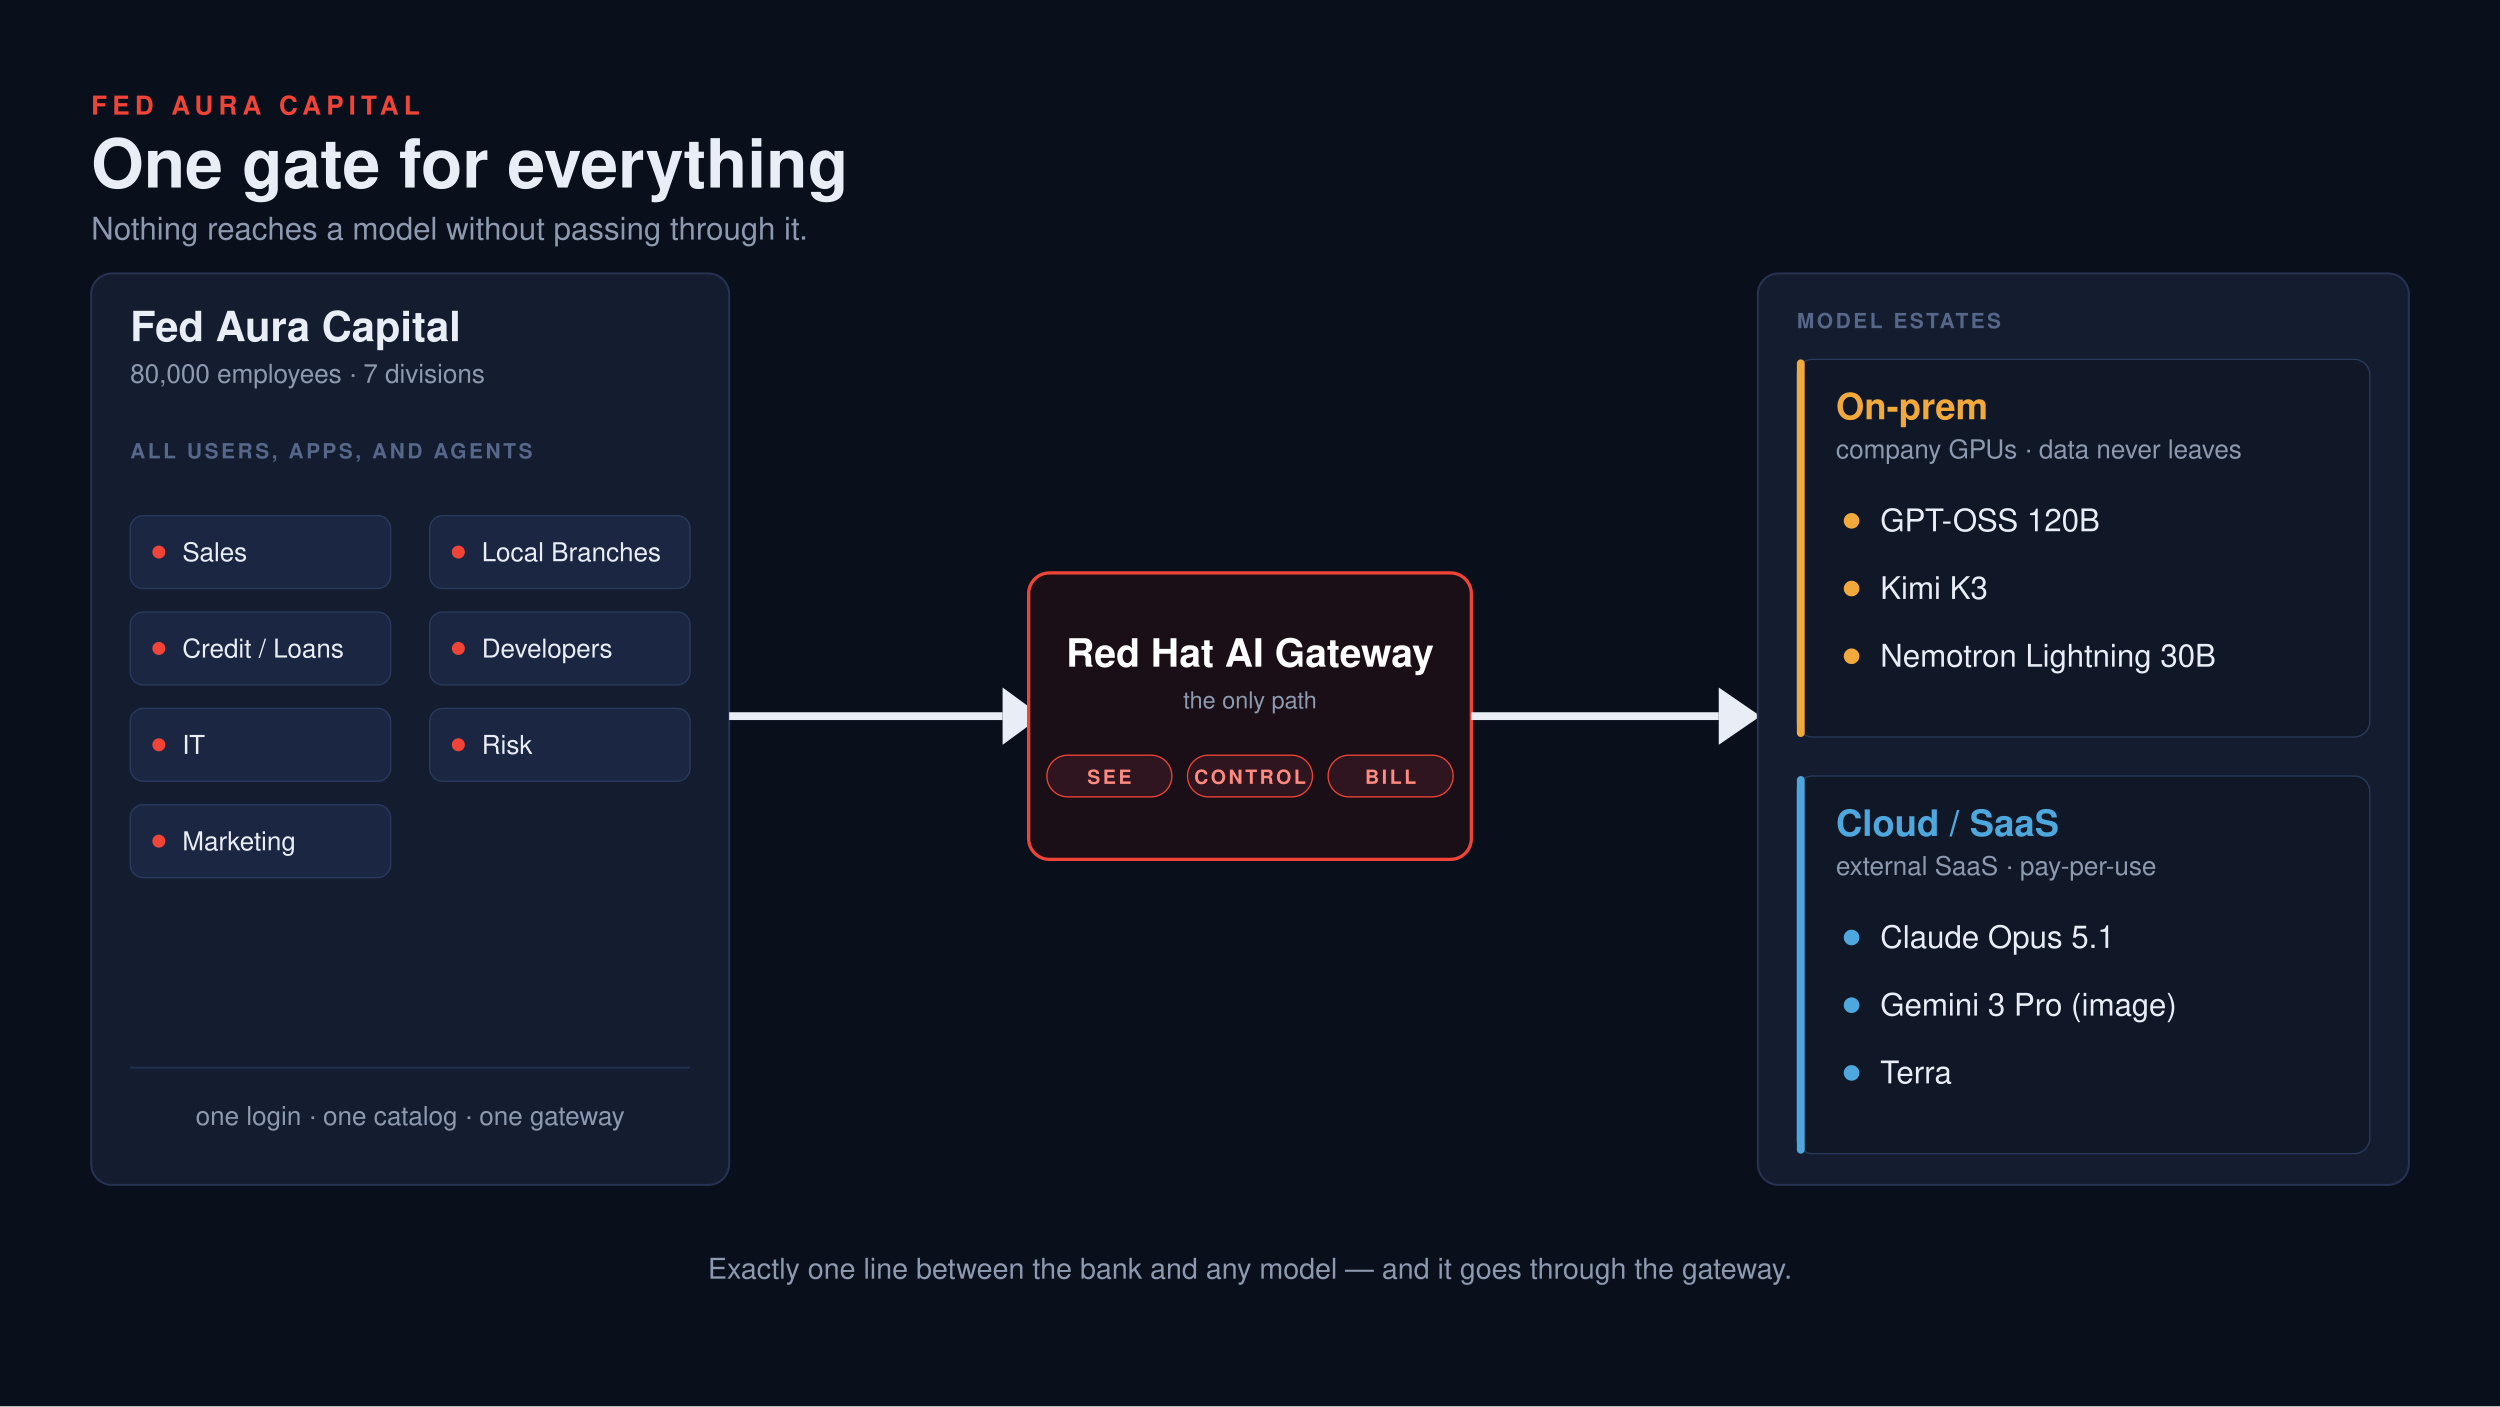
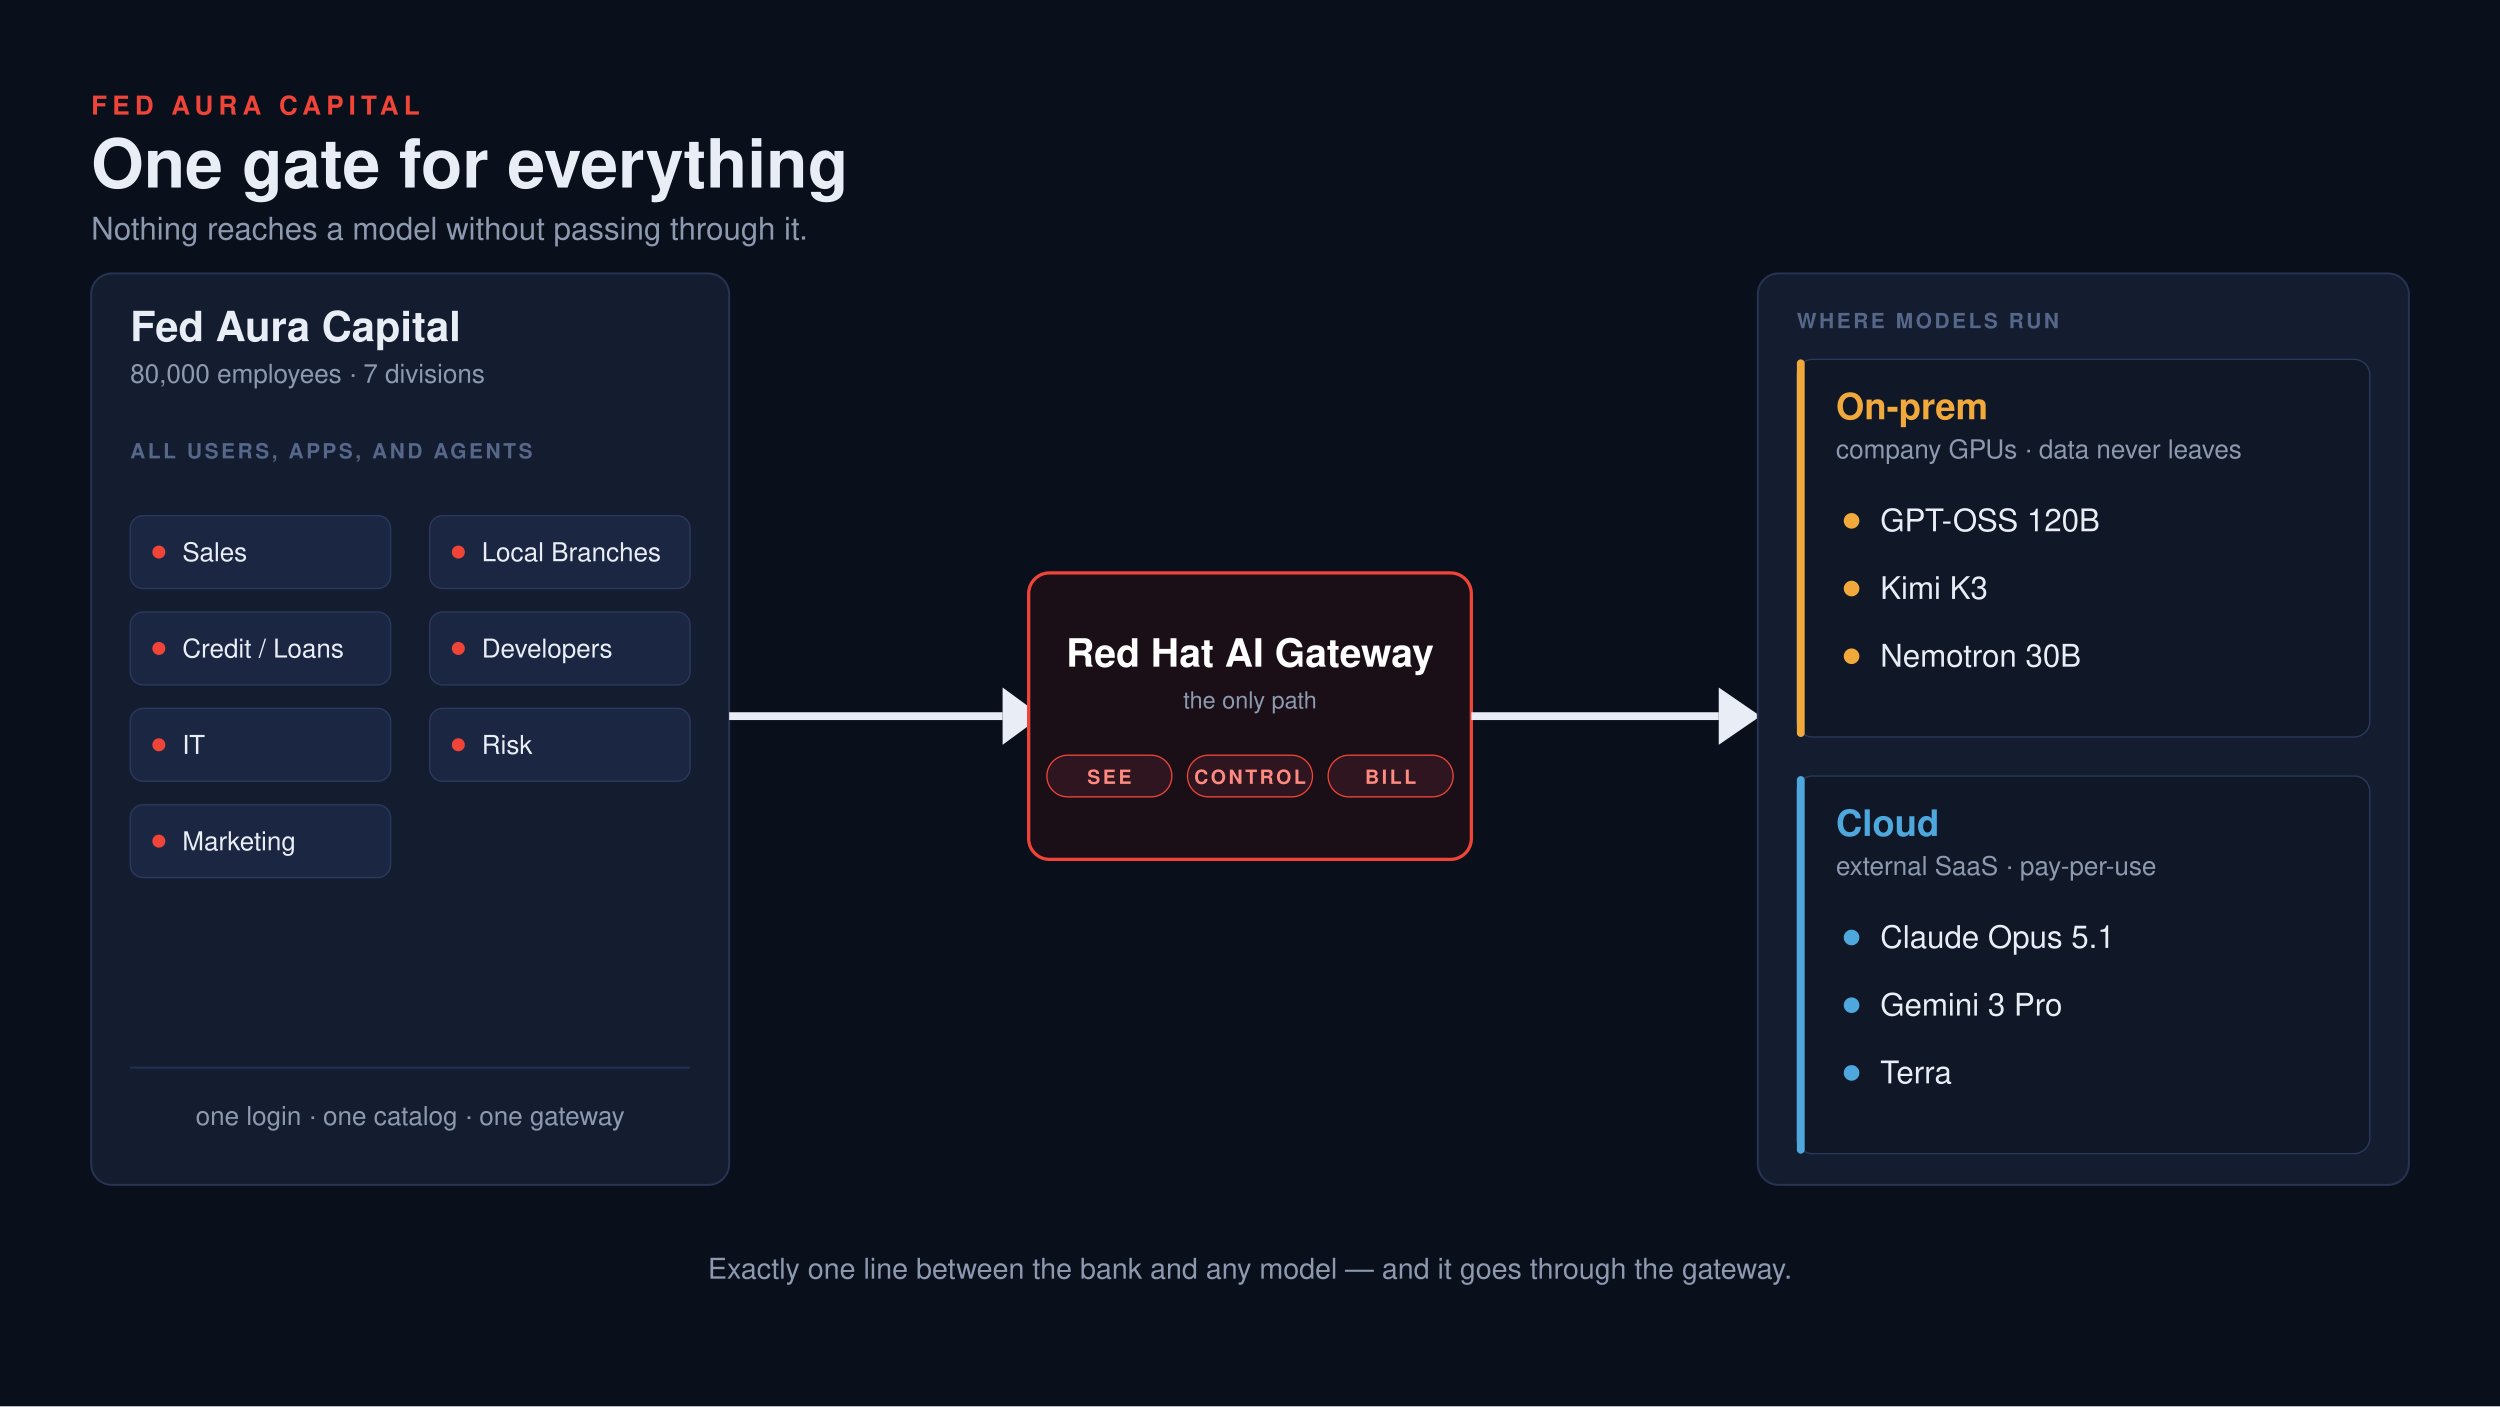
<svg xmlns="http://www.w3.org/2000/svg" width="1920" height="1080" viewBox="0 0 1920 1080">
  <style>
    .bg     { fill:#0A0F1C; }
    .eyebrow{ font-family:'Helvetica Neue',Helvetica,Arial,sans-serif; font-size:20px; font-weight:700; letter-spacing:4px; fill:#F04438; }
    .title  { font-family:'Helvetica Neue',Helvetica,Arial,sans-serif; font-size:52px; font-weight:700; fill:#E9EEF6; }
    .sub    { font-family:'Helvetica Neue',Helvetica,Arial,sans-serif; font-size:24px; fill:#8C99AF; }
    .panel  { fill:#141D30; stroke:#263352; stroke-width:1.5; }
    .h1     { font-family:'Helvetica Neue',Helvetica,Arial,sans-serif; font-size:32px; font-weight:700; fill:#E9EEF6; }
    .h2     { font-family:'Helvetica Neue',Helvetica,Arial,sans-serif; font-size:20px; fill:#8C99AF; }
    .colhdr { font-family:'Helvetica Neue',Helvetica,Arial,sans-serif; font-size:16px; font-weight:700; letter-spacing:2px; fill:#56678A; }
    .chip   { fill:#1B2742; stroke:#2A3A5E; stroke-width:1; }
    .chiptx { font-family:'Helvetica Neue',Helvetica,Arial,sans-serif; font-size:20px; fill:#E9EEF6; }
    .gbox   { fill:#1A0F16; stroke:#F04438; stroke-width:2.5; }
    .gtitle { font-family:'Helvetica Neue',Helvetica,Arial,sans-serif; font-size:30px; font-weight:700; fill:#FFFFFF; }
    .gsub   { font-family:'Helvetica Neue',Helvetica,Arial,sans-serif; font-size:18px; fill:#8C99AF; }
    .pill   { fill:#2E1520; stroke:#F04438; stroke-width:1; }
    .pilltx { font-family:'Helvetica Neue',Helvetica,Arial,sans-serif; font-size:15px; font-weight:700; letter-spacing:2px; fill:#FF8A80; }
    .card   { fill:#101828; stroke:#2A3A5E; stroke-width:1; }
    .model  { font-family:'Helvetica Neue',Helvetica,Arial,sans-serif; font-size:24px; fill:#E9EEF6; }
    .caption{ font-family:'Helvetica Neue',Helvetica,Arial,sans-serif; font-size:22px; fill:#8C99AF; }
    .wire   { stroke:#E9EEF6; stroke-width:6; }
    .onprem { fill:#F2A93B; }
    .cloud  { fill:#4EA8DE; }
    .chipdot{ fill:#F04438; }
    .esttl  { font-family:'Helvetica Neue',Helvetica,Arial,sans-serif; font-size:28px; font-weight:700; }
  </style>
  <rect class="bg" width="1920" height="1080" />
  <text x="70" y="88" class="eyebrow">FED AURA CAPITAL</text>
  <text x="70" y="144" class="title">One gate for everything</text>
  <text x="70" y="184" class="sub">Nothing reaches a model without passing through it.</text>
  <rect class="panel" x="70" y="210" width="490" height="700" rx="16" />
  <text x="100" y="262" class="h1">Fed Aura Capital</text>
  <text x="100" y="294" class="h2">80,000 employees · 7 divisions</text>
  <text x="100" y="352" class="colhdr">ALL USERS, APPS, AND AGENTS</text>
  <g>
    <rect class="chip" x="100" y="396" width="200" height="56" rx="10" />
    <circle cx="122" cy="424" r="5" class="chipdot" />
    <text x="140" y="431" class="chiptx">Sales</text>
    <rect class="chip" x="330" y="396" width="200" height="56" rx="10" />
    <circle cx="352" cy="424" r="5" class="chipdot" />
    <text x="370" y="431" class="chiptx">Local Branches</text>
    <rect class="chip" x="100" y="470" width="200" height="56" rx="10" />
    <circle cx="122" cy="498" r="5" class="chipdot" />
    <text x="140" y="505" class="chiptx">Credit / Loans</text>
    <rect class="chip" x="330" y="470" width="200" height="56" rx="10" />
    <circle cx="352" cy="498" r="5" class="chipdot" />
    <text x="370" y="505" class="chiptx">Developers</text>
    <rect class="chip" x="100" y="544" width="200" height="56" rx="10" />
    <circle cx="122" cy="572" r="5" class="chipdot" />
    <text x="140" y="579" class="chiptx">IT</text>
    <rect class="chip" x="330" y="544" width="200" height="56" rx="10" />
    <circle cx="352" cy="572" r="5" class="chipdot" />
    <text x="370" y="579" class="chiptx">Risk</text>
    <rect class="chip" x="100" y="618" width="200" height="56" rx="10" />
    <circle cx="122" cy="646" r="5" class="chipdot" />
    <text x="140" y="653" class="chiptx">Marketing</text>
  </g>
  <line x1="100" y1="820" x2="530" y2="820" stroke="#223052" stroke-width="1.5" />
  <text x="315" y="864" text-anchor="middle" class="h2">one login · one catalog · one gateway</text>
  <line class="wire" x1="560" y1="550" x2="770" y2="550" />
  <polygon points="770,528 770,572 800,550" fill="#E9EEF6" />
  <rect class="gbox" x="790" y="440" width="340" height="220" rx="16" />
  <text x="960" y="512" text-anchor="middle" class="gtitle">Red Hat AI Gateway</text>
  <text x="960" y="544" text-anchor="middle" class="gsub">the only path</text>
  <g>
    <rect class="pill" x="804" y="580" width="96" height="32" rx="16" />
    <text x="852" y="602" text-anchor="middle" class="pilltx">SEE</text>
    <rect class="pill" x="912" y="580" width="96" height="32" rx="16" />
    <text x="960" y="602" text-anchor="middle" class="pilltx">CONTROL</text>
    <rect class="pill" x="1020" y="580" width="96" height="32" rx="16" />
    <text x="1068" y="602" text-anchor="middle" class="pilltx">BILL</text>
  </g>
  <line class="wire" x1="1130" y1="550" x2="1320" y2="550" />
  <polygon points="1320,528 1320,572 1352,550" fill="#E9EEF6" />
  <rect class="panel" x="1350" y="210" width="500" height="700" rx="16" />
-   <text x="1380" y="252" class="colhdr">MODEL ESTATES</text>
+   <text x="1380" y="252" class="colhdr">WHERE MODELS RUN</text>
  <rect class="card" x="1380" y="276" width="440" height="290" rx="12" />
  <rect class="onprem" x="1380" y="276" width="6" height="290" rx="3" />
  <text x="1410" y="322" class="esttl" fill="#F2A93B">On-prem</text>
  <text x="1410" y="352" class="h2">company GPUs · data never leaves</text>
  <circle cx="1422" cy="400" r="6" class="onprem" />
  <text x="1444" y="408" class="model">GPT-OSS 120B</text>
  <circle cx="1422" cy="452" r="6" class="onprem" />
  <text x="1444" y="460" class="model">Kimi K3</text>
  <circle cx="1422" cy="504" r="6" class="onprem" />
-   <text x="1444" y="512" class="model">Nemotron Lightning 30B</text>
+   <text x="1444" y="512" class="model">Nemotron 30B</text>
  <rect class="card" x="1380" y="596" width="440" height="290" rx="12" />
  <rect class="cloud" x="1380" y="596" width="6" height="290" rx="3" />
-   <text x="1410" y="642" class="esttl" fill="#4EA8DE">Cloud / SaaS</text>
+   <text x="1410" y="642" class="esttl" fill="#4EA8DE">Cloud</text>
  <text x="1410" y="672" class="h2">external SaaS · pay-per-use</text>
  <circle cx="1422" cy="720" r="6" class="cloud" />
  <text x="1444" y="728" class="model">Claude Opus 5.1</text>
  <circle cx="1422" cy="772" r="6" class="cloud" />
-   <text x="1444" y="780" class="model">Gemini 3 Pro (image)</text>
+   <text x="1444" y="780" class="model">Gemini 3 Pro</text>
  <circle cx="1422" cy="824" r="6" class="cloud" />
  <text x="1444" y="832" class="model">Terra</text>
  <text x="960" y="982" text-anchor="middle" class="caption">Exactly one line between the bank and any model — and it goes through the gateway.</text>
</svg>
